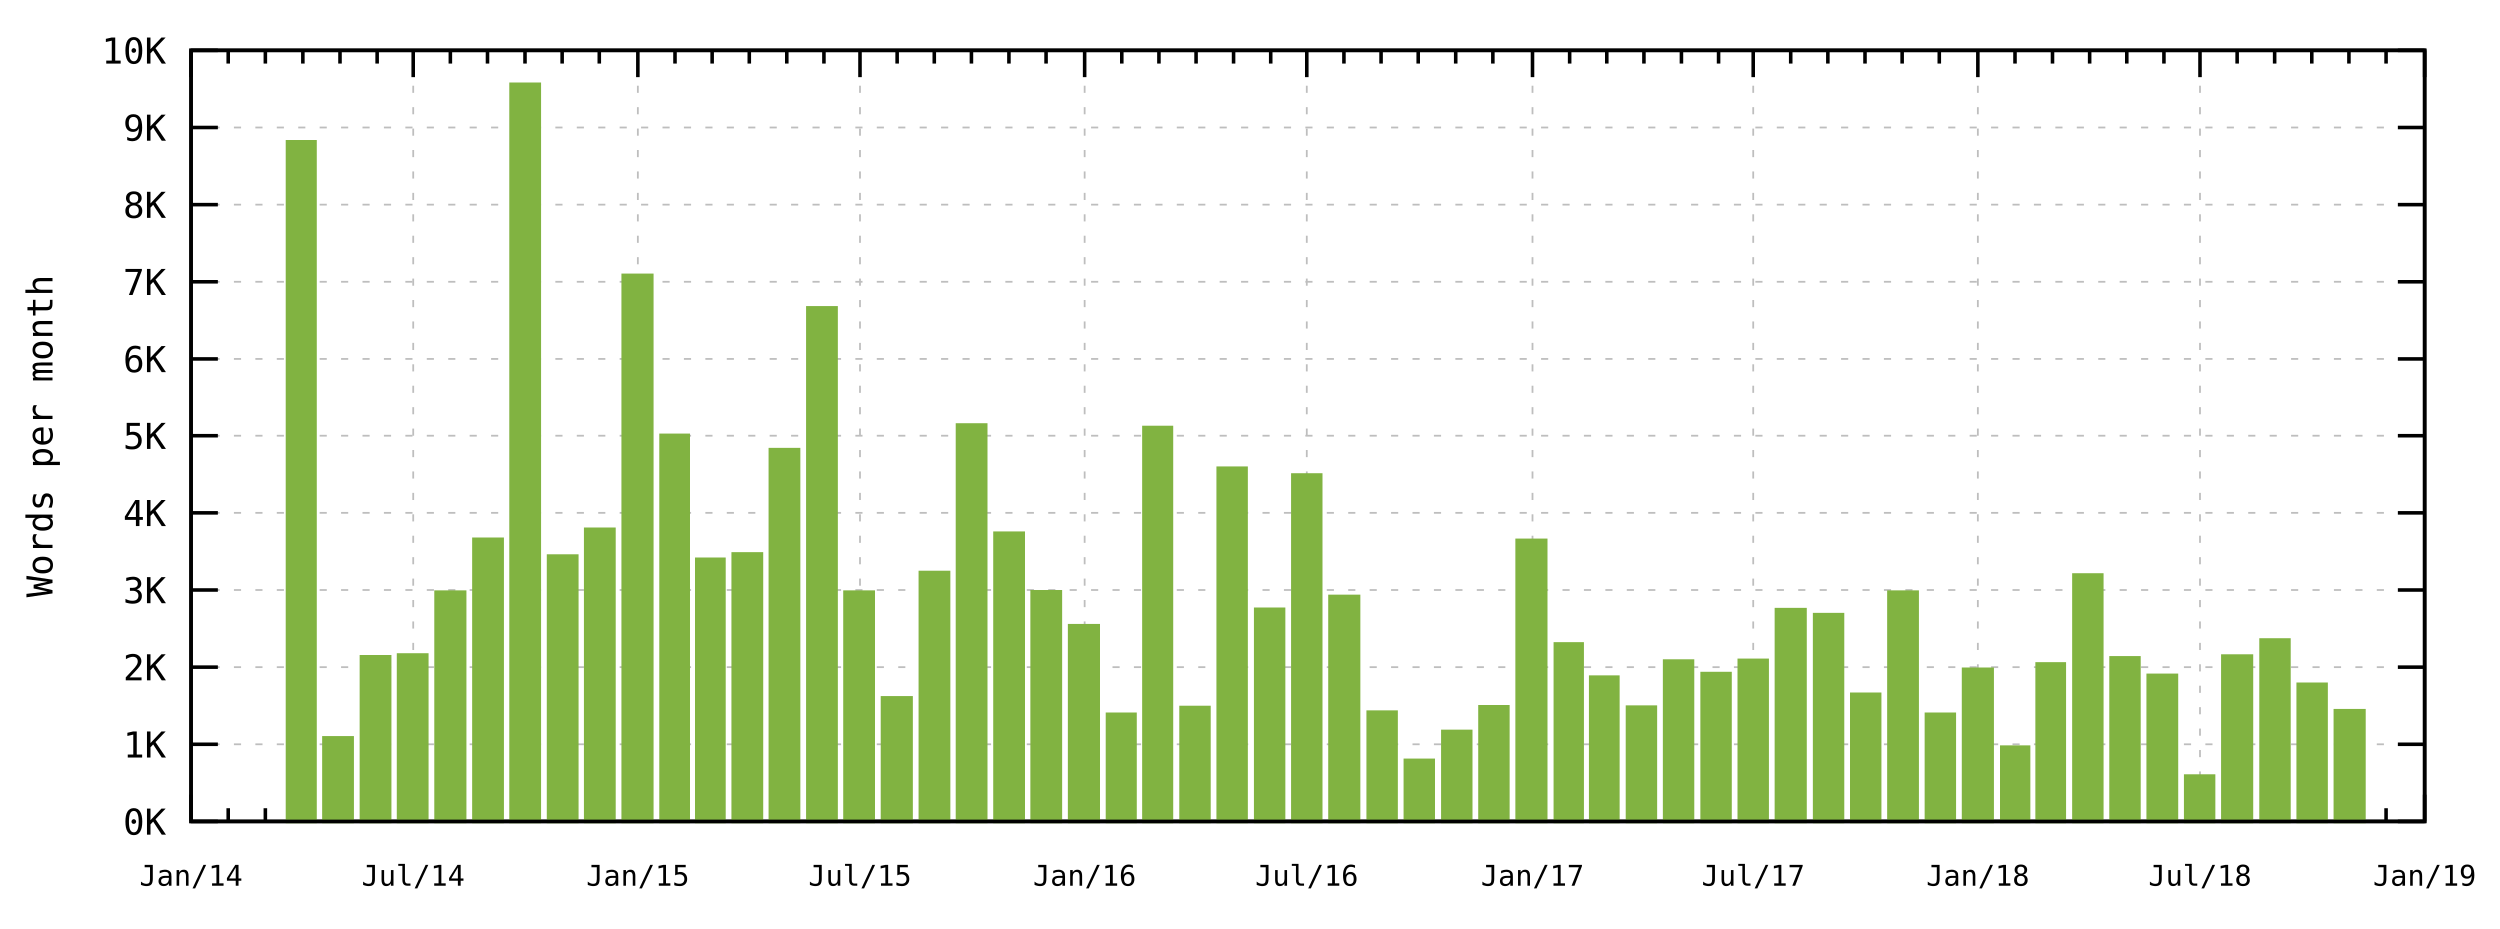
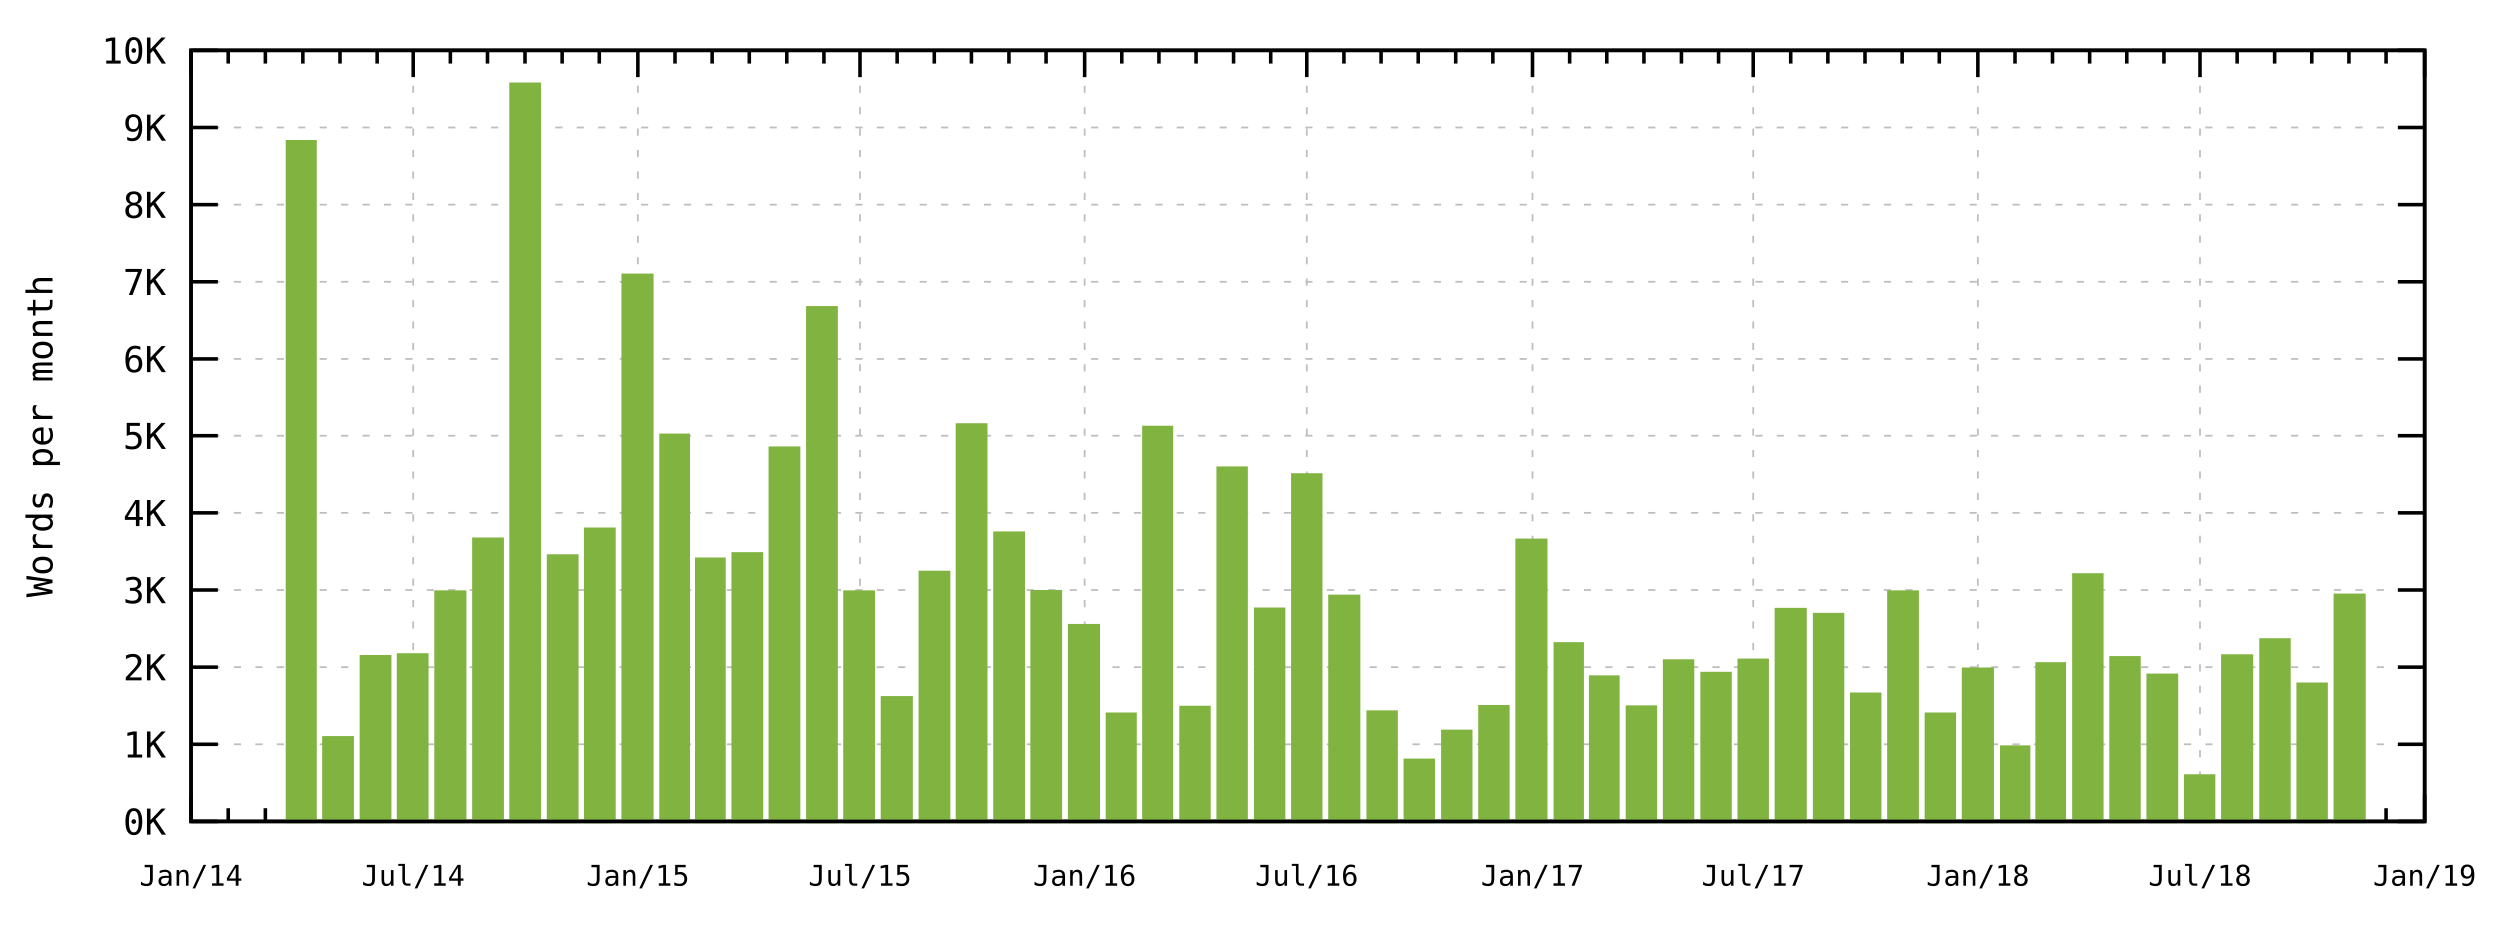
<svg xmlns="http://www.w3.org/2000/svg" xmlns:xlink="http://www.w3.org/1999/xlink" width="700" height="260" viewBox="0 0 700 260">
  <g id="gnuplot_canvas">
    <rect x="0" y="0" width="700" height="260" fill="none" />
    <defs>
      <circle id="gpDot" r="0.5" stroke-width="0.5" />
      <path id="gpPt0" stroke-width="0.267" stroke="currentColor" d="M-1,0 h2 M0,-1 v2" />
      <path id="gpPt1" stroke-width="0.267" stroke="currentColor" d="M-1,-1 L1,1 M1,-1 L-1,1" />
      <path id="gpPt2" stroke-width="0.267" stroke="currentColor" d="M-1,0 L1,0 M0,-1 L0,1 M-1,-1 L1,1 M-1,1 L1,-1" />
      <rect id="gpPt3" stroke-width="0.267" stroke="currentColor" x="-1" y="-1" width="2" height="2" />
      <rect id="gpPt4" stroke-width="0.267" stroke="currentColor" fill="currentColor" x="-1" y="-1" width="2" height="2" />
      <circle id="gpPt5" stroke-width="0.267" stroke="currentColor" cx="0" cy="0" r="1" />
      <use xlink:href="#gpPt5" id="gpPt6" fill="currentColor" stroke="none" />
      <path id="gpPt7" stroke-width="0.267" stroke="currentColor" d="M0,-1.33 L-1.33,0.67 L1.33,0.67 z" />
      <use xlink:href="#gpPt7" id="gpPt8" fill="currentColor" stroke="none" />
      <use xlink:href="#gpPt7" id="gpPt9" stroke="currentColor" transform="rotate(180)" />
      <use xlink:href="#gpPt9" id="gpPt10" fill="currentColor" stroke="none" />
      <use xlink:href="#gpPt3" id="gpPt11" stroke="currentColor" transform="rotate(45)" />
      <use xlink:href="#gpPt11" id="gpPt12" fill="currentColor" stroke="none" />
      <path id="gpPt13" stroke-width="0.267" stroke="currentColor" d="M0,1.330 L1.265,0.411 L0.782,-1.067 L-0.782,-1.076 L-1.265,0.411 z" />
      <use xlink:href="#gpPt13" id="gpPt14" fill="currentColor" stroke="none" />
      <filter id="textbox" filterUnits="objectBoundingBox" x="0" y="0" height="1" width="1">
        <feFlood flood-color="white" flood-opacity="1" result="bgnd" />
        <feComposite in="SourceGraphic" in2="bgnd" operator="atop" />
      </filter>
      <filter id="greybox" filterUnits="objectBoundingBox" x="0" y="0" height="1" width="1">
        <feFlood flood-color="lightgrey" flood-opacity="1" result="grey" />
        <feComposite in="SourceGraphic" in2="grey" operator="atop" />
      </filter>
    </defs>
    <g fill="none" color="white" stroke="currentColor" stroke-width="1.00" stroke-linecap="butt" stroke-linejoin="miter">
</g>
    <g fill="none" color="black" stroke="currentColor" stroke-width="1.00" stroke-linecap="butt" stroke-linejoin="miter">
</g>
    <g fill="none" color="black" stroke="black" stroke-width="0.50" stroke-linecap="butt" stroke-linejoin="miter">
</g>
    <g fill="none" color="gray" stroke="currentColor" stroke-width="0.50" stroke-linecap="butt" stroke-linejoin="miter">
      <path stroke="rgb(190, 190, 190)" stroke-dasharray="2,4" class="gridline" d="M53.5,230.0 L678.9,230.0  " />
    </g>
    <g fill="none" color="gray" stroke="rgb(190, 190, 190)" stroke-width="1.00" stroke-linecap="butt" stroke-linejoin="miter">
</g>
    <g fill="none" color="black" stroke="currentColor" stroke-width="1.00" stroke-linecap="butt" stroke-linejoin="miter">
      <path stroke="black" d="M53.5,230.0 L61.0,230.0 M678.9,230.0 L671.4,230.0  " />
      <g transform="translate(46.5,233.7)" stroke="none" fill="rgb(0,0,0)" font-family="monospace" font-size="10.00" text-anchor="end">
        <text>
          <tspan font-family="monospace">0K</tspan>
        </text>
      </g>
    </g>
    <g fill="none" color="black" stroke="currentColor" stroke-width="1.00" stroke-linecap="butt" stroke-linejoin="miter">
</g>
    <g fill="none" color="black" stroke="black" stroke-width="0.50" stroke-linecap="butt" stroke-linejoin="miter">
</g>
    <g fill="none" color="gray" stroke="currentColor" stroke-width="0.50" stroke-linecap="butt" stroke-linejoin="miter">
      <path stroke="rgb(190, 190, 190)" stroke-dasharray="2,4" class="gridline" d="M53.5,208.4 L678.9,208.4  " />
    </g>
    <g fill="none" color="gray" stroke="rgb(190, 190, 190)" stroke-width="1.00" stroke-linecap="butt" stroke-linejoin="miter">
</g>
    <g fill="none" color="black" stroke="currentColor" stroke-width="1.00" stroke-linecap="butt" stroke-linejoin="miter">
      <path stroke="black" d="M53.5,208.4 L61.0,208.4 M678.9,208.4 L671.4,208.4  " />
      <g transform="translate(46.5,212.1)" stroke="none" fill="rgb(0,0,0)" font-family="monospace" font-size="10.00" text-anchor="end">
        <text>
          <tspan font-family="monospace">1K</tspan>
        </text>
      </g>
    </g>
    <g fill="none" color="black" stroke="currentColor" stroke-width="1.00" stroke-linecap="butt" stroke-linejoin="miter">
</g>
    <g fill="none" color="black" stroke="black" stroke-width="0.50" stroke-linecap="butt" stroke-linejoin="miter">
</g>
    <g fill="none" color="gray" stroke="currentColor" stroke-width="0.50" stroke-linecap="butt" stroke-linejoin="miter">
      <path stroke="rgb(190, 190, 190)" stroke-dasharray="2,4" class="gridline" d="M53.5,186.8 L678.9,186.8  " />
    </g>
    <g fill="none" color="gray" stroke="rgb(190, 190, 190)" stroke-width="1.00" stroke-linecap="butt" stroke-linejoin="miter">
</g>
    <g fill="none" color="black" stroke="currentColor" stroke-width="1.00" stroke-linecap="butt" stroke-linejoin="miter">
      <path stroke="black" d="M53.5,186.8 L61.0,186.8 M678.9,186.8 L671.4,186.8  " />
      <g transform="translate(46.5,190.5)" stroke="none" fill="rgb(0,0,0)" font-family="monospace" font-size="10.00" text-anchor="end">
        <text>
          <tspan font-family="monospace">2K</tspan>
        </text>
      </g>
    </g>
    <g fill="none" color="black" stroke="currentColor" stroke-width="1.00" stroke-linecap="butt" stroke-linejoin="miter">
</g>
    <g fill="none" color="black" stroke="black" stroke-width="0.50" stroke-linecap="butt" stroke-linejoin="miter">
</g>
    <g fill="none" color="gray" stroke="currentColor" stroke-width="0.50" stroke-linecap="butt" stroke-linejoin="miter">
      <path stroke="rgb(190, 190, 190)" stroke-dasharray="2,4" class="gridline" d="M53.5,165.2 L678.9,165.2  " />
    </g>
    <g fill="none" color="gray" stroke="rgb(190, 190, 190)" stroke-width="1.00" stroke-linecap="butt" stroke-linejoin="miter">
</g>
    <g fill="none" color="black" stroke="currentColor" stroke-width="1.00" stroke-linecap="butt" stroke-linejoin="miter">
      <path stroke="black" d="M53.5,165.2 L61.0,165.2 M678.9,165.2 L671.4,165.2  " />
      <g transform="translate(46.5,168.9)" stroke="none" fill="rgb(0,0,0)" font-family="monospace" font-size="10.00" text-anchor="end">
        <text>
          <tspan font-family="monospace">3K</tspan>
        </text>
      </g>
    </g>
    <g fill="none" color="black" stroke="currentColor" stroke-width="1.00" stroke-linecap="butt" stroke-linejoin="miter">
</g>
    <g fill="none" color="black" stroke="black" stroke-width="0.50" stroke-linecap="butt" stroke-linejoin="miter">
</g>
    <g fill="none" color="gray" stroke="currentColor" stroke-width="0.50" stroke-linecap="butt" stroke-linejoin="miter">
      <path stroke="rgb(190, 190, 190)" stroke-dasharray="2,4" class="gridline" d="M53.5,143.6 L678.9,143.6  " />
    </g>
    <g fill="none" color="gray" stroke="rgb(190, 190, 190)" stroke-width="1.00" stroke-linecap="butt" stroke-linejoin="miter">
</g>
    <g fill="none" color="black" stroke="currentColor" stroke-width="1.00" stroke-linecap="butt" stroke-linejoin="miter">
      <path stroke="black" d="M53.5,143.6 L61.0,143.6 M678.9,143.6 L671.4,143.6  " />
      <g transform="translate(46.5,147.3)" stroke="none" fill="rgb(0,0,0)" font-family="monospace" font-size="10.00" text-anchor="end">
        <text>
          <tspan font-family="monospace">4K</tspan>
        </text>
      </g>
    </g>
    <g fill="none" color="black" stroke="currentColor" stroke-width="1.00" stroke-linecap="butt" stroke-linejoin="miter">
</g>
    <g fill="none" color="black" stroke="black" stroke-width="0.50" stroke-linecap="butt" stroke-linejoin="miter">
</g>
    <g fill="none" color="gray" stroke="currentColor" stroke-width="0.50" stroke-linecap="butt" stroke-linejoin="miter">
      <path stroke="rgb(190, 190, 190)" stroke-dasharray="2,4" class="gridline" d="M53.5,122.0 L678.9,122.0  " />
    </g>
    <g fill="none" color="gray" stroke="rgb(190, 190, 190)" stroke-width="1.00" stroke-linecap="butt" stroke-linejoin="miter">
</g>
    <g fill="none" color="black" stroke="currentColor" stroke-width="1.00" stroke-linecap="butt" stroke-linejoin="miter">
      <path stroke="black" d="M53.5,122.0 L61.0,122.0 M678.9,122.0 L671.4,122.0  " />
      <g transform="translate(46.5,125.7)" stroke="none" fill="rgb(0,0,0)" font-family="monospace" font-size="10.00" text-anchor="end">
        <text>
          <tspan font-family="monospace">5K</tspan>
        </text>
      </g>
    </g>
    <g fill="none" color="black" stroke="currentColor" stroke-width="1.00" stroke-linecap="butt" stroke-linejoin="miter">
</g>
    <g fill="none" color="black" stroke="black" stroke-width="0.50" stroke-linecap="butt" stroke-linejoin="miter">
</g>
    <g fill="none" color="gray" stroke="currentColor" stroke-width="0.50" stroke-linecap="butt" stroke-linejoin="miter">
      <path stroke="rgb(190, 190, 190)" stroke-dasharray="2,4" class="gridline" d="M53.5,100.5 L678.9,100.5  " />
    </g>
    <g fill="none" color="gray" stroke="rgb(190, 190, 190)" stroke-width="1.00" stroke-linecap="butt" stroke-linejoin="miter">
</g>
    <g fill="none" color="black" stroke="currentColor" stroke-width="1.00" stroke-linecap="butt" stroke-linejoin="miter">
      <path stroke="black" d="M53.5,100.5 L61.0,100.5 M678.9,100.5 L671.4,100.5  " />
      <g transform="translate(46.5,104.2)" stroke="none" fill="rgb(0,0,0)" font-family="monospace" font-size="10.00" text-anchor="end">
        <text>
          <tspan font-family="monospace">6K</tspan>
        </text>
      </g>
    </g>
    <g fill="none" color="black" stroke="currentColor" stroke-width="1.00" stroke-linecap="butt" stroke-linejoin="miter">
</g>
    <g fill="none" color="black" stroke="black" stroke-width="0.50" stroke-linecap="butt" stroke-linejoin="miter">
</g>
    <g fill="none" color="gray" stroke="currentColor" stroke-width="0.50" stroke-linecap="butt" stroke-linejoin="miter">
      <path stroke="rgb(190, 190, 190)" stroke-dasharray="2,4" class="gridline" d="M53.5,78.9 L678.9,78.9  " />
    </g>
    <g fill="none" color="gray" stroke="rgb(190, 190, 190)" stroke-width="1.00" stroke-linecap="butt" stroke-linejoin="miter">
</g>
    <g fill="none" color="black" stroke="currentColor" stroke-width="1.00" stroke-linecap="butt" stroke-linejoin="miter">
      <path stroke="black" d="M53.5,78.9 L61.0,78.9 M678.9,78.9 L671.4,78.9  " />
      <g transform="translate(46.5,82.6)" stroke="none" fill="rgb(0,0,0)" font-family="monospace" font-size="10.00" text-anchor="end">
        <text>
          <tspan font-family="monospace">7K</tspan>
        </text>
      </g>
    </g>
    <g fill="none" color="black" stroke="currentColor" stroke-width="1.00" stroke-linecap="butt" stroke-linejoin="miter">
</g>
    <g fill="none" color="black" stroke="black" stroke-width="0.50" stroke-linecap="butt" stroke-linejoin="miter">
</g>
    <g fill="none" color="gray" stroke="currentColor" stroke-width="0.50" stroke-linecap="butt" stroke-linejoin="miter">
      <path stroke="rgb(190, 190, 190)" stroke-dasharray="2,4" class="gridline" d="M53.5,57.3 L678.9,57.3  " />
    </g>
    <g fill="none" color="gray" stroke="rgb(190, 190, 190)" stroke-width="1.00" stroke-linecap="butt" stroke-linejoin="miter">
</g>
    <g fill="none" color="black" stroke="currentColor" stroke-width="1.00" stroke-linecap="butt" stroke-linejoin="miter">
      <path stroke="black" d="M53.5,57.3 L61.0,57.3 M678.9,57.3 L671.4,57.3  " />
      <g transform="translate(46.5,61.0)" stroke="none" fill="rgb(0,0,0)" font-family="monospace" font-size="10.00" text-anchor="end">
        <text>
          <tspan font-family="monospace">8K</tspan>
        </text>
      </g>
    </g>
    <g fill="none" color="black" stroke="currentColor" stroke-width="1.00" stroke-linecap="butt" stroke-linejoin="miter">
</g>
    <g fill="none" color="black" stroke="black" stroke-width="0.50" stroke-linecap="butt" stroke-linejoin="miter">
</g>
    <g fill="none" color="gray" stroke="currentColor" stroke-width="0.50" stroke-linecap="butt" stroke-linejoin="miter">
      <path stroke="rgb(190, 190, 190)" stroke-dasharray="2,4" class="gridline" d="M53.5,35.7 L678.9,35.7  " />
    </g>
    <g fill="none" color="gray" stroke="rgb(190, 190, 190)" stroke-width="1.00" stroke-linecap="butt" stroke-linejoin="miter">
</g>
    <g fill="none" color="black" stroke="currentColor" stroke-width="1.00" stroke-linecap="butt" stroke-linejoin="miter">
      <path stroke="black" d="M53.5,35.7 L61.0,35.7 M678.9,35.7 L671.4,35.7  " />
      <g transform="translate(46.5,39.4)" stroke="none" fill="rgb(0,0,0)" font-family="monospace" font-size="10.00" text-anchor="end">
        <text>
          <tspan font-family="monospace">9K</tspan>
        </text>
      </g>
    </g>
    <g fill="none" color="black" stroke="currentColor" stroke-width="1.00" stroke-linecap="butt" stroke-linejoin="miter">
</g>
    <g fill="none" color="black" stroke="black" stroke-width="0.50" stroke-linecap="butt" stroke-linejoin="miter">
</g>
    <g fill="none" color="gray" stroke="currentColor" stroke-width="0.50" stroke-linecap="butt" stroke-linejoin="miter">
      <path stroke="rgb(190, 190, 190)" stroke-dasharray="2,4" class="gridline" d="M53.5,14.1 L678.9,14.1  " />
    </g>
    <g fill="none" color="gray" stroke="rgb(190, 190, 190)" stroke-width="1.00" stroke-linecap="butt" stroke-linejoin="miter">
</g>
    <g fill="none" color="black" stroke="currentColor" stroke-width="1.00" stroke-linecap="butt" stroke-linejoin="miter">
      <path stroke="black" d="M53.5,14.1 L61.0,14.1 M678.9,14.1 L671.4,14.1  " />
      <g transform="translate(46.5,17.8)" stroke="none" fill="rgb(0,0,0)" font-family="monospace" font-size="10.00" text-anchor="end">
        <text>
          <tspan font-family="monospace">10K</tspan>
        </text>
      </g>
    </g>
    <g fill="none" color="black" stroke="currentColor" stroke-width="1.00" stroke-linecap="butt" stroke-linejoin="miter">
</g>
    <g fill="none" color="black" stroke="black" stroke-width="0.50" stroke-linecap="butt" stroke-linejoin="miter">
</g>
    <g fill="none" color="gray" stroke="currentColor" stroke-width="0.50" stroke-linecap="butt" stroke-linejoin="miter">
      <path stroke="rgb(190, 190, 190)" stroke-dasharray="2,4" class="gridline" d="M53.5,230.0 L53.5,14.1  " />
    </g>
    <g fill="none" color="gray" stroke="rgb(190, 190, 190)" stroke-width="1.00" stroke-linecap="butt" stroke-linejoin="miter">
</g>
    <g fill="none" color="black" stroke="currentColor" stroke-width="1.00" stroke-linecap="butt" stroke-linejoin="miter">
      <path stroke="black" d="M53.5,230.0 L53.5,222.5 M53.5,14.1 L53.5,21.6  " />
      <g transform="translate(53.5,248.0)" stroke="none" fill="rgb(0,0,0)" font-family="monospace" font-size="8.00" text-anchor="middle">
        <text>
          <tspan font-family="monospace">Jan/14</tspan>
        </text>
      </g>
    </g>
    <g fill="none" color="black" stroke="currentColor" stroke-width="1.00" stroke-linecap="butt" stroke-linejoin="miter">
      <path stroke="black" d="M63.9,230.0 L63.9,226.3 M63.9,14.1 L63.9,17.8 M74.3,230.0 L74.3,226.3 M74.3,14.1 L74.3,17.8   M84.8,230.0 L84.8,226.3 M84.8,14.1 L84.8,17.8 M95.2,230.0 L95.2,226.3 M95.2,14.1 L95.2,17.8   M105.6,230.0 L105.6,226.3 M105.6,14.1 L105.6,17.8  " />
    </g>
    <g fill="none" color="black" stroke="black" stroke-width="0.50" stroke-linecap="butt" stroke-linejoin="miter">
</g>
    <g fill="none" color="gray" stroke="currentColor" stroke-width="0.50" stroke-linecap="butt" stroke-linejoin="miter">
      <path stroke="rgb(190, 190, 190)" stroke-dasharray="2,4" class="gridline" d="M115.7,230.0 L115.7,14.1  " />
    </g>
    <g fill="none" color="gray" stroke="rgb(190, 190, 190)" stroke-width="1.00" stroke-linecap="butt" stroke-linejoin="miter">
</g>
    <g fill="none" color="black" stroke="currentColor" stroke-width="1.00" stroke-linecap="butt" stroke-linejoin="miter">
      <path stroke="black" d="M115.7,230.0 L115.7,222.5 M115.7,14.1 L115.7,21.6  " />
      <g transform="translate(115.7,248.0)" stroke="none" fill="rgb(0,0,0)" font-family="monospace" font-size="8.00" text-anchor="middle">
        <text>
          <tspan font-family="monospace">Jul/14</tspan>
        </text>
      </g>
    </g>
    <g fill="none" color="black" stroke="currentColor" stroke-width="1.00" stroke-linecap="butt" stroke-linejoin="miter">
      <path stroke="black" d="M126.1,230.0 L126.1,226.3 M126.1,14.1 L126.1,17.8 M136.5,230.0 L136.5,226.3 M136.5,14.1 L136.5,17.8   M147.0,230.0 L147.0,226.3 M147.0,14.1 L147.0,17.8 M157.4,230.0 L157.4,226.3 M157.4,14.1 L157.4,17.8   M167.8,230.0 L167.8,226.3 M167.8,14.1 L167.8,17.8  " />
    </g>
    <g fill="none" color="black" stroke="black" stroke-width="0.50" stroke-linecap="butt" stroke-linejoin="miter">
</g>
    <g fill="none" color="gray" stroke="currentColor" stroke-width="0.50" stroke-linecap="butt" stroke-linejoin="miter">
      <path stroke="rgb(190, 190, 190)" stroke-dasharray="2,4" class="gridline" d="M178.6,230.0 L178.6,14.1  " />
    </g>
    <g fill="none" color="gray" stroke="rgb(190, 190, 190)" stroke-width="1.00" stroke-linecap="butt" stroke-linejoin="miter">
</g>
    <g fill="none" color="black" stroke="currentColor" stroke-width="1.00" stroke-linecap="butt" stroke-linejoin="miter">
      <path stroke="black" d="M178.6,230.0 L178.6,222.5 M178.6,14.1 L178.6,21.6  " />
      <g transform="translate(178.6,248.0)" stroke="none" fill="rgb(0,0,0)" font-family="monospace" font-size="8.00" text-anchor="middle">
        <text>
          <tspan font-family="monospace">Jan/15</tspan>
        </text>
      </g>
    </g>
    <g fill="none" color="black" stroke="currentColor" stroke-width="1.00" stroke-linecap="butt" stroke-linejoin="miter">
      <path stroke="black" d="M189.0,230.0 L189.0,226.3 M189.0,14.1 L189.0,17.8 M199.4,230.0 L199.4,226.3 M199.4,14.1 L199.4,17.8   M209.8,230.0 L209.8,226.3 M209.8,14.1 L209.8,17.8 M220.3,230.0 L220.3,226.3 M220.3,14.1 L220.3,17.8   M230.7,230.0 L230.7,226.3 M230.7,14.1 L230.7,17.8  " />
    </g>
    <g fill="none" color="black" stroke="black" stroke-width="0.50" stroke-linecap="butt" stroke-linejoin="miter">
</g>
    <g fill="none" color="gray" stroke="currentColor" stroke-width="0.50" stroke-linecap="butt" stroke-linejoin="miter">
      <path stroke="rgb(190, 190, 190)" stroke-dasharray="2,4" class="gridline" d="M240.8,230.0 L240.8,14.1  " />
    </g>
    <g fill="none" color="gray" stroke="rgb(190, 190, 190)" stroke-width="1.00" stroke-linecap="butt" stroke-linejoin="miter">
</g>
    <g fill="none" color="black" stroke="currentColor" stroke-width="1.00" stroke-linecap="butt" stroke-linejoin="miter">
      <path stroke="black" d="M240.8,230.0 L240.8,222.5 M240.8,14.1 L240.8,21.6  " />
      <g transform="translate(240.8,248.0)" stroke="none" fill="rgb(0,0,0)" font-family="monospace" font-size="8.00" text-anchor="middle">
        <text>
          <tspan font-family="monospace">Jul/15</tspan>
        </text>
      </g>
    </g>
    <g fill="none" color="black" stroke="currentColor" stroke-width="1.00" stroke-linecap="butt" stroke-linejoin="miter">
      <path stroke="black" d="M251.2,230.0 L251.2,226.3 M251.2,14.1 L251.2,17.8 M261.6,230.0 L261.6,226.3 M261.6,14.1 L261.6,17.8   M272.0,230.0 L272.0,226.3 M272.0,14.1 L272.0,17.8 M282.5,230.0 L282.5,226.3 M282.5,14.1 L282.5,17.8   M292.9,230.0 L292.9,226.3 M292.9,14.1 L292.9,17.8  " />
    </g>
    <g fill="none" color="black" stroke="black" stroke-width="0.50" stroke-linecap="butt" stroke-linejoin="miter">
</g>
    <g fill="none" color="gray" stroke="currentColor" stroke-width="0.50" stroke-linecap="butt" stroke-linejoin="miter">
      <path stroke="rgb(190, 190, 190)" stroke-dasharray="2,4" class="gridline" d="M303.7,230.0 L303.7,14.1  " />
    </g>
    <g fill="none" color="gray" stroke="rgb(190, 190, 190)" stroke-width="1.00" stroke-linecap="butt" stroke-linejoin="miter">
</g>
    <g fill="none" color="black" stroke="currentColor" stroke-width="1.00" stroke-linecap="butt" stroke-linejoin="miter">
      <path stroke="black" d="M303.7,230.0 L303.7,222.5 M303.7,14.1 L303.7,21.6  " />
      <g transform="translate(303.7,248.0)" stroke="none" fill="rgb(0,0,0)" font-family="monospace" font-size="8.00" text-anchor="middle">
        <text>
          <tspan font-family="monospace">Jan/16</tspan>
        </text>
      </g>
    </g>
    <g fill="none" color="black" stroke="currentColor" stroke-width="1.00" stroke-linecap="butt" stroke-linejoin="miter">
      <path stroke="black" d="M314.1,230.0 L314.1,226.3 M314.1,14.1 L314.1,17.8 M324.5,230.0 L324.5,226.3 M324.5,14.1 L324.5,17.8   M334.9,230.0 L334.9,226.3 M334.9,14.1 L334.9,17.8 M345.4,230.0 L345.4,226.3 M345.4,14.1 L345.4,17.8   M355.8,230.0 L355.8,226.3 M355.8,14.1 L355.8,17.8  " />
    </g>
    <g fill="none" color="black" stroke="black" stroke-width="0.50" stroke-linecap="butt" stroke-linejoin="miter">
</g>
    <g fill="none" color="gray" stroke="currentColor" stroke-width="0.50" stroke-linecap="butt" stroke-linejoin="miter">
      <path stroke="rgb(190, 190, 190)" stroke-dasharray="2,4" class="gridline" d="M365.9,230.0 L365.9,14.1  " />
    </g>
    <g fill="none" color="gray" stroke="rgb(190, 190, 190)" stroke-width="1.00" stroke-linecap="butt" stroke-linejoin="miter">
</g>
    <g fill="none" color="black" stroke="currentColor" stroke-width="1.00" stroke-linecap="butt" stroke-linejoin="miter">
      <path stroke="black" d="M365.9,230.0 L365.9,222.5 M365.9,14.1 L365.9,21.6  " />
      <g transform="translate(365.9,248.0)" stroke="none" fill="rgb(0,0,0)" font-family="monospace" font-size="8.00" text-anchor="middle">
        <text>
          <tspan font-family="monospace">Jul/16</tspan>
        </text>
      </g>
    </g>
    <g fill="none" color="black" stroke="currentColor" stroke-width="1.00" stroke-linecap="butt" stroke-linejoin="miter">
      <path stroke="black" d="M376.3,230.0 L376.3,226.3 M376.3,14.1 L376.3,17.8 M386.7,230.0 L386.7,226.3 M386.7,14.1 L386.7,17.8   M397.1,230.0 L397.1,226.3 M397.1,14.1 L397.1,17.8 M407.6,230.0 L407.6,226.3 M407.6,14.1 L407.6,17.8   M418.0,230.0 L418.0,226.3 M418.0,14.1 L418.0,17.8  " />
    </g>
    <g fill="none" color="black" stroke="black" stroke-width="0.50" stroke-linecap="butt" stroke-linejoin="miter">
</g>
    <g fill="none" color="gray" stroke="currentColor" stroke-width="0.50" stroke-linecap="butt" stroke-linejoin="miter">
      <path stroke="rgb(190, 190, 190)" stroke-dasharray="2,4" class="gridline" d="M429.1,230.0 L429.1,14.1  " />
    </g>
    <g fill="none" color="gray" stroke="rgb(190, 190, 190)" stroke-width="1.00" stroke-linecap="butt" stroke-linejoin="miter">
</g>
    <g fill="none" color="black" stroke="currentColor" stroke-width="1.00" stroke-linecap="butt" stroke-linejoin="miter">
      <path stroke="black" d="M429.1,230.0 L429.1,222.5 M429.1,14.1 L429.1,21.6  " />
      <g transform="translate(429.1,248.0)" stroke="none" fill="rgb(0,0,0)" font-family="monospace" font-size="8.00" text-anchor="middle">
        <text>
          <tspan font-family="monospace">Jan/17</tspan>
        </text>
      </g>
    </g>
    <g fill="none" color="black" stroke="currentColor" stroke-width="1.00" stroke-linecap="butt" stroke-linejoin="miter">
      <path stroke="black" d="M439.5,230.0 L439.5,226.3 M439.5,14.1 L439.5,17.8 M449.9,230.0 L449.9,226.3 M449.9,14.1 L449.9,17.8   M460.3,230.0 L460.3,226.3 M460.3,14.1 L460.3,17.8 M470.8,230.0 L470.8,226.3 M470.8,14.1 L470.8,17.8   M481.2,230.0 L481.2,226.3 M481.2,14.1 L481.2,17.8  " />
    </g>
    <g fill="none" color="black" stroke="black" stroke-width="0.50" stroke-linecap="butt" stroke-linejoin="miter">
</g>
    <g fill="none" color="gray" stroke="currentColor" stroke-width="0.50" stroke-linecap="butt" stroke-linejoin="miter">
      <path stroke="rgb(190, 190, 190)" stroke-dasharray="2,4" class="gridline" d="M490.9,230.0 L490.9,14.1  " />
    </g>
    <g fill="none" color="gray" stroke="rgb(190, 190, 190)" stroke-width="1.00" stroke-linecap="butt" stroke-linejoin="miter">
</g>
    <g fill="none" color="black" stroke="currentColor" stroke-width="1.00" stroke-linecap="butt" stroke-linejoin="miter">
      <path stroke="black" d="M490.9,230.0 L490.9,222.5 M490.9,14.1 L490.9,21.6  " />
      <g transform="translate(490.9,248.0)" stroke="none" fill="rgb(0,0,0)" font-family="monospace" font-size="8.00" text-anchor="middle">
        <text>
          <tspan font-family="monospace">Jul/17</tspan>
        </text>
      </g>
    </g>
    <g fill="none" color="black" stroke="currentColor" stroke-width="1.00" stroke-linecap="butt" stroke-linejoin="miter">
      <path stroke="black" d="M501.4,230.0 L501.4,226.3 M501.4,14.1 L501.4,17.8 M511.8,230.0 L511.8,226.3 M511.8,14.1 L511.8,17.8   M522.2,230.0 L522.2,226.3 M522.2,14.1 L522.2,17.8 M532.6,230.0 L532.6,226.3 M532.6,14.1 L532.6,17.8   M543.0,230.0 L543.0,226.3 M543.0,14.1 L543.0,17.8  " />
    </g>
    <g fill="none" color="black" stroke="black" stroke-width="0.50" stroke-linecap="butt" stroke-linejoin="miter">
</g>
    <g fill="none" color="gray" stroke="currentColor" stroke-width="0.50" stroke-linecap="butt" stroke-linejoin="miter">
      <path stroke="rgb(190, 190, 190)" stroke-dasharray="2,4" class="gridline" d="M553.8,230.0 L553.8,14.1  " />
    </g>
    <g fill="none" color="gray" stroke="rgb(190, 190, 190)" stroke-width="1.00" stroke-linecap="butt" stroke-linejoin="miter">
</g>
    <g fill="none" color="black" stroke="currentColor" stroke-width="1.00" stroke-linecap="butt" stroke-linejoin="miter">
      <path stroke="black" d="M553.8,230.0 L553.8,222.5 M553.8,14.1 L553.8,21.6  " />
      <g transform="translate(553.8,248.0)" stroke="none" fill="rgb(0,0,0)" font-family="monospace" font-size="8.00" text-anchor="middle">
        <text>
          <tspan font-family="monospace">Jan/18</tspan>
        </text>
      </g>
    </g>
    <g fill="none" color="black" stroke="currentColor" stroke-width="1.00" stroke-linecap="butt" stroke-linejoin="miter">
      <path stroke="black" d="M564.2,230.0 L564.2,226.3 M564.2,14.1 L564.2,17.8 M574.7,230.0 L574.7,226.3 M574.7,14.1 L574.7,17.8   M585.1,230.0 L585.1,226.3 M585.1,14.1 L585.1,17.8 M595.5,230.0 L595.5,226.3 M595.5,14.1 L595.5,17.8   M605.9,230.0 L605.9,226.3 M605.9,14.1 L605.9,17.8  " />
    </g>
    <g fill="none" color="black" stroke="black" stroke-width="0.50" stroke-linecap="butt" stroke-linejoin="miter">
</g>
    <g fill="none" color="gray" stroke="currentColor" stroke-width="0.50" stroke-linecap="butt" stroke-linejoin="miter">
      <path stroke="rgb(190, 190, 190)" stroke-dasharray="2,4" class="gridline" d="M616.0,230.0 L616.0,14.1  " />
    </g>
    <g fill="none" color="gray" stroke="rgb(190, 190, 190)" stroke-width="1.00" stroke-linecap="butt" stroke-linejoin="miter">
</g>
    <g fill="none" color="black" stroke="currentColor" stroke-width="1.00" stroke-linecap="butt" stroke-linejoin="miter">
      <path stroke="black" d="M616.0,230.0 L616.0,222.5 M616.0,14.1 L616.0,21.6  " />
      <g transform="translate(616.0,248.0)" stroke="none" fill="rgb(0,0,0)" font-family="monospace" font-size="8.00" text-anchor="middle">
        <text>
          <tspan font-family="monospace">Jul/18</tspan>
        </text>
      </g>
    </g>
    <g fill="none" color="black" stroke="currentColor" stroke-width="1.00" stroke-linecap="butt" stroke-linejoin="miter">
      <path stroke="black" d="M626.4,230.0 L626.4,226.3 M626.4,14.1 L626.4,17.8 M636.9,230.0 L636.9,226.3 M636.9,14.1 L636.9,17.8   M647.3,230.0 L647.3,226.3 M647.3,14.1 L647.3,17.8 M657.7,230.0 L657.7,226.3 M657.7,14.1 L657.7,17.8   M668.1,230.0 L668.1,226.3 M668.1,14.1 L668.1,17.8  " />
    </g>
    <g fill="none" color="black" stroke="black" stroke-width="0.50" stroke-linecap="butt" stroke-linejoin="miter">
</g>
    <g fill="none" color="gray" stroke="currentColor" stroke-width="0.50" stroke-linecap="butt" stroke-linejoin="miter">
      <path stroke="rgb(190, 190, 190)" stroke-dasharray="2,4" class="gridline" d="M678.9,230.0 L678.9,14.1  " />
    </g>
    <g fill="none" color="gray" stroke="rgb(190, 190, 190)" stroke-width="1.00" stroke-linecap="butt" stroke-linejoin="miter">
</g>
    <g fill="none" color="black" stroke="currentColor" stroke-width="1.00" stroke-linecap="butt" stroke-linejoin="miter">
      <path stroke="black" d="M678.9,230.0 L678.9,222.5 M678.9,14.1 L678.9,21.6  " />
      <g transform="translate(678.9,248.0)" stroke="none" fill="rgb(0,0,0)" font-family="monospace" font-size="8.00" text-anchor="middle">
        <text>
          <tspan font-family="monospace">Jan/19</tspan>
        </text>
      </g>
    </g>
    <g fill="none" color="black" stroke="currentColor" stroke-width="1.00" stroke-linecap="butt" stroke-linejoin="miter">
</g>
    <g fill="none" color="black" stroke="currentColor" stroke-width="1.00" stroke-linecap="butt" stroke-linejoin="miter">
      <path stroke="black" d="M53.5,14.1 L53.5,230.0 L678.9,230.0 L678.9,14.1 L53.5,14.1 Z  " />
    </g>
    <g fill="none" color="black" stroke="currentColor" stroke-width="1.00" stroke-linecap="butt" stroke-linejoin="miter">
      <g transform="translate(14.7,122.1) rotate(270)" stroke="none" fill="rgb(0,0,0)" font-family="monospace" font-size="10.00" text-anchor="middle">
        <text>
          <tspan font-family="monospace">Words per month</tspan>
        </text>
      </g>
    </g>
    <g fill="none" color="black" stroke="currentColor" stroke-width="1.00" stroke-linecap="butt" stroke-linejoin="miter">
</g>
    <g id="gnuplot_plot_1">
      <g fill="none" color="black" stroke="currentColor" stroke-width="1.00" stroke-linecap="butt" stroke-linejoin="miter">
        <g stroke="none" shape-rendering="crispEdges">
          <polygon fill="rgb(129, 179,  65)" points="80.5,230.0 88.3,230.0 88.3,39.6 80.5,39.6 " />
        </g>
        <path stroke="rgb(129, 179,  65)" d="M80.5,230.0 L80.5,39.7 L88.2,39.7 L88.2,230.0 L80.5,230.0 Z  " />
        <g stroke="none" shape-rendering="crispEdges">
          <polygon fill="rgb(129, 179,  65)" points="90.7,230.0 98.7,230.0 98.7,206.5 90.7,206.5 " />
        </g>
        <path stroke="rgb(129, 179,  65)" d="M90.7,230.0 L90.7,206.6 L98.6,206.6 L98.6,230.0 L90.7,230.0 Z  " />
        <g stroke="none" shape-rendering="crispEdges">
          <polygon fill="rgb(129, 179,  65)" points="101.2,230.0 109.2,230.0 109.2,183.8 101.2,183.8 " />
        </g>
        <path stroke="rgb(129, 179,  65)" d="M101.2,230.0 L101.2,183.9 L109.1,183.9 L109.1,230.0 L101.2,230.0 Z  " />
        <g stroke="none" shape-rendering="crispEdges">
          <polygon fill="rgb(129, 179,  65)" points="111.6,230.0 119.6,230.0 119.6,183.3 111.6,183.3 " />
        </g>
        <path stroke="rgb(129, 179,  65)" d="M111.6,230.0 L111.6,183.4 L119.5,183.4 L119.5,230.0 L111.6,230.0 Z  " />
        <g stroke="none" shape-rendering="crispEdges">
          <polygon fill="rgb(129, 179,  65)" points="122.1,230.0 130.2,230.0 130.2,165.7 122.1,165.7 " />
        </g>
        <path stroke="rgb(129, 179,  65)" d="M122.1,230.0 L122.1,165.8 L130.1,165.8 L130.1,230.0 L122.1,230.0 Z  " />
        <g stroke="none" shape-rendering="crispEdges">
          <polygon fill="rgb(129, 179,  65)" points="132.7,230.0 140.7,230.0 140.7,150.9 132.7,150.9 " />
        </g>
        <path stroke="rgb(129, 179,  65)" d="M132.7,230.0 L132.7,151.0 L140.6,151.0 L140.6,230.0 L132.7,230.0 Z  " />
        <g stroke="none" shape-rendering="crispEdges">
          <polygon fill="rgb(129, 179,  65)" points="143.1,230.0 151.1,230.0 151.1,23.5 143.1,23.5 " />
        </g>
        <path stroke="rgb(129, 179,  65)" d="M143.1,230.0 L143.1,23.6 L151.0,23.6 L151.0,230.0 L143.1,230.0 Z  " />
        <g stroke="none" shape-rendering="crispEdges">
          <polygon fill="rgb(129, 179,  65)" points="153.6,230.0 161.6,230.0 161.6,155.6 153.6,155.6 " />
        </g>
        <path stroke="rgb(129, 179,  65)" d="M153.6,230.0 L153.6,155.7 L161.5,155.7 L161.5,230.0 L153.6,230.0 Z  " />
        <g stroke="none" shape-rendering="crispEdges">
          <polygon fill="rgb(129, 179,  65)" points="164.0,230.0 172.0,230.0 172.0,148.1 164.0,148.1 " />
        </g>
        <path stroke="rgb(129, 179,  65)" d="M164.0,230.0 L164.0,148.2 L171.9,148.2 L171.9,230.0 L164.0,230.0 Z  " />
        <g stroke="none" shape-rendering="crispEdges">
          <polygon fill="rgb(129, 179,  65)" points="174.5,230.0 182.6,230.0 182.6,77.0 174.5,77.0 " />
        </g>
        <path stroke="rgb(129, 179,  65)" d="M174.5,230.0 L174.5,77.1 L182.5,77.1 L182.5,230.0 L174.5,230.0 Z  " />
        <g stroke="none" shape-rendering="crispEdges">
          <polygon fill="rgb(129, 179,  65)" points="185.1,230.0 192.8,230.0 192.8,121.8 185.1,121.8 " />
        </g>
        <path stroke="rgb(129, 179,  65)" d="M185.1,230.0 L185.1,121.9 L192.7,121.9 L192.7,230.0 L185.1,230.0 Z  " />
        <g stroke="none" shape-rendering="crispEdges">
          <polygon fill="rgb(129, 179,  65)" points="195.1,230.0 202.8,230.0 202.8,156.5 195.1,156.5 " />
        </g>
        <path stroke="rgb(129, 179,  65)" d="M195.1,230.0 L195.1,156.6 L202.7,156.6 L202.7,230.0 L195.1,230.0 Z  " />
        <g stroke="none" shape-rendering="crispEdges">
          <polygon fill="rgb(129, 179,  65)" points="205.3,230.0 213.3,230.0 213.3,155.0 205.3,155.0 " />
        </g>
        <path stroke="rgb(129, 179,  65)" d="M205.3,230.0 L205.3,155.1 L213.2,155.1 L213.2,230.0 L205.3,230.0 Z  " />
        <g stroke="none" shape-rendering="crispEdges">
-           <polygon fill="rgb(129, 179,  65)" points="215.7,230.0 223.7,230.0 223.7,125.8 215.7,125.8 " />
-         </g>
-         <path stroke="rgb(129, 179,  65)" d="M215.7,230.0 L215.7,125.9 L223.6,125.9 L223.6,230.0 L215.7,230.0 Z  " />
+           <polygon fill="rgb(129, 179,  65)" points="215.7,230.0 223.7,230.0 223.7,125.4 215.7,125.4 " />
+         </g>
+         <path stroke="rgb(129, 179,  65)" d="M215.7,230.0 L215.7,125.5 L223.6,125.5 L223.6,230.0 L215.7,230.0 Z  " />
        <g stroke="none" shape-rendering="crispEdges">
          <polygon fill="rgb(129, 179,  65)" points="226.2,230.0 234.2,230.0 234.2,86.1 226.2,86.1 " />
        </g>
        <path stroke="rgb(129, 179,  65)" d="M226.2,230.0 L226.2,86.2 L234.1,86.2 L234.1,230.0 L226.2,230.0 Z  " />
        <g stroke="none" shape-rendering="crispEdges">
          <polygon fill="rgb(129, 179,  65)" points="236.6,230.0 244.6,230.0 244.6,165.7 236.6,165.7 " />
        </g>
        <path stroke="rgb(129, 179,  65)" d="M236.6,230.0 L236.6,165.8 L244.5,165.8 L244.5,230.0 L236.6,230.0 Z  " />
        <g stroke="none" shape-rendering="crispEdges">
          <polygon fill="rgb(129, 179,  65)" points="247.1,230.0 255.2,230.0 255.2,195.3 247.1,195.3 " />
        </g>
        <path stroke="rgb(129, 179,  65)" d="M247.1,230.0 L247.1,195.4 L255.1,195.4 L255.1,230.0 L247.1,230.0 Z  " />
        <g stroke="none" shape-rendering="crispEdges">
          <polygon fill="rgb(129, 179,  65)" points="257.7,230.0 265.7,230.0 265.7,160.2 257.7,160.2 " />
        </g>
        <path stroke="rgb(129, 179,  65)" d="M257.7,230.0 L257.7,160.3 L265.6,160.3 L265.6,230.0 L257.7,230.0 Z  " />
        <g stroke="none" shape-rendering="crispEdges">
          <polygon fill="rgb(129, 179,  65)" points="268.1,230.0 276.1,230.0 276.1,118.9 268.1,118.9 " />
        </g>
        <path stroke="rgb(129, 179,  65)" d="M268.1,230.0 L268.1,119.0 L276.0,119.0 L276.0,230.0 L268.1,230.0 Z  " />
        <g stroke="none" shape-rendering="crispEdges">
          <polygon fill="rgb(129, 179,  65)" points="278.6,230.0 286.6,230.0 286.6,149.2 278.6,149.2 " />
        </g>
        <path stroke="rgb(129, 179,  65)" d="M278.6,230.0 L278.6,149.3 L286.5,149.3 L286.5,230.0 L278.6,230.0 Z  " />
        <g stroke="none" shape-rendering="crispEdges">
          <polygon fill="rgb(129, 179,  65)" points="289.0,230.0 297.0,230.0 297.0,165.6 289.0,165.6 " />
        </g>
        <path stroke="rgb(129, 179,  65)" d="M289.0,230.0 L289.0,165.7 L296.9,165.7 L296.9,230.0 L289.0,230.0 Z  " />
        <g stroke="none" shape-rendering="crispEdges">
          <polygon fill="rgb(129, 179,  65)" points="299.5,230.0 307.6,230.0 307.6,175.1 299.5,175.1 " />
        </g>
        <path stroke="rgb(129, 179,  65)" d="M299.5,230.0 L299.5,175.2 L307.5,175.2 L307.5,230.0 L299.5,230.0 Z  " />
        <g stroke="none" shape-rendering="crispEdges">
          <polygon fill="rgb(129, 179,  65)" points="310.1,230.0 317.9,230.0 317.9,199.9 310.1,199.9 " />
        </g>
        <path stroke="rgb(129, 179,  65)" d="M310.1,230.0 L310.1,200.0 L317.8,200.0 L317.8,230.0 L310.1,230.0 Z  " />
        <g stroke="none" shape-rendering="crispEdges">
          <polygon fill="rgb(129, 179,  65)" points="320.3,230.0 328.1,230.0 328.1,119.6 320.3,119.6 " />
        </g>
        <path stroke="rgb(129, 179,  65)" d="M320.3,230.0 L320.3,119.7 L328.0,119.7 L328.0,230.0 L320.3,230.0 Z  " />
        <g stroke="none" shape-rendering="crispEdges">
          <polygon fill="rgb(129, 179,  65)" points="330.7,230.0 338.6,230.0 338.6,198.0 330.7,198.0 " />
        </g>
        <path stroke="rgb(129, 179,  65)" d="M330.7,230.0 L330.7,198.1 L338.5,198.1 L338.5,230.0 L330.7,230.0 Z  " />
        <g stroke="none" shape-rendering="crispEdges">
          <polygon fill="rgb(129, 179,  65)" points="341.1,230.0 349.0,230.0 349.0,131.0 341.1,131.0 " />
        </g>
        <path stroke="rgb(129, 179,  65)" d="M341.1,230.0 L341.1,131.1 L348.9,131.1 L348.9,230.0 L341.1,230.0 Z  " />
        <g stroke="none" shape-rendering="crispEdges">
          <polygon fill="rgb(129, 179,  65)" points="351.6,230.0 359.5,230.0 359.5,170.5 351.6,170.5 " />
        </g>
        <path stroke="rgb(129, 179,  65)" d="M351.6,230.0 L351.6,170.6 L359.4,170.6 L359.4,230.0 L351.6,230.0 Z  " />
        <g stroke="none" shape-rendering="crispEdges">
          <polygon fill="rgb(129, 179,  65)" points="362.0,230.0 369.9,230.0 369.9,132.9 362.0,132.9 " />
        </g>
        <path stroke="rgb(129, 179,  65)" d="M362.0,230.0 L362.0,133.0 L369.8,133.0 L369.8,230.0 L362.0,230.0 Z  " />
        <g stroke="none" shape-rendering="crispEdges">
          <polygon fill="rgb(129, 179,  65)" points="372.4,230.0 380.5,230.0 380.5,166.9 372.4,166.9 " />
        </g>
        <path stroke="rgb(129, 179,  65)" d="M372.4,230.0 L372.4,167.0 L380.4,167.0 L380.4,230.0 L372.4,230.0 Z  " />
        <g stroke="none" shape-rendering="crispEdges">
          <polygon fill="rgb(129, 179,  65)" points="383.1,230.0 391.0,230.0 391.0,199.3 383.1,199.3 " />
        </g>
        <path stroke="rgb(129, 179,  65)" d="M383.1,230.0 L383.1,199.4 L390.9,199.4 L390.9,230.0 L383.1,230.0 Z  " />
        <g stroke="none" shape-rendering="crispEdges">
          <polygon fill="rgb(129, 179,  65)" points="393.5,230.0 401.4,230.0 401.4,212.8 393.5,212.8 " />
        </g>
        <path stroke="rgb(129, 179,  65)" d="M393.5,230.0 L393.5,212.9 L401.3,212.9 L401.3,230.0 L393.5,230.0 Z  " />
        <g stroke="none" shape-rendering="crispEdges">
          <polygon fill="rgb(129, 179,  65)" points="404.0,230.0 411.9,230.0 411.9,204.7 404.0,204.7 " />
        </g>
        <path stroke="rgb(129, 179,  65)" d="M404.0,230.0 L404.0,204.8 L411.8,204.8 L411.8,230.0 L404.0,230.0 Z  " />
        <g stroke="none" shape-rendering="crispEdges">
          <polygon fill="rgb(129, 179,  65)" points="414.4,230.0 422.3,230.0 422.3,197.8 414.4,197.8 " />
        </g>
        <path stroke="rgb(129, 179,  65)" d="M414.4,230.0 L414.4,197.9 L422.2,197.9 L422.2,230.0 L414.4,230.0 Z  " />
        <g stroke="none" shape-rendering="crispEdges">
          <polygon fill="rgb(129, 179,  65)" points="424.8,230.0 432.9,230.0 432.9,151.2 424.8,151.2 " />
        </g>
        <path stroke="rgb(129, 179,  65)" d="M424.8,230.0 L424.8,151.3 L432.8,151.3 L432.8,230.0 L424.8,230.0 Z  " />
        <g stroke="none" shape-rendering="crispEdges">
          <polygon fill="rgb(129, 179,  65)" points="435.5,230.0 443.1,230.0 443.1,180.2 435.5,180.2 " />
        </g>
        <path stroke="rgb(129, 179,  65)" d="M435.5,230.0 L435.5,180.3 L443.0,180.3 L443.0,230.0 L435.5,230.0 Z  " />
        <g stroke="none" shape-rendering="crispEdges">
          <polygon fill="rgb(129, 179,  65)" points="445.4,230.0 453.1,230.0 453.1,189.5 445.4,189.5 " />
        </g>
        <path stroke="rgb(129, 179,  65)" d="M445.4,230.0 L445.4,189.6 L453.0,189.6 L453.0,230.0 L445.4,230.0 Z  " />
        <g stroke="none" shape-rendering="crispEdges">
          <polygon fill="rgb(129, 179,  65)" points="455.7,230.0 463.6,230.0 463.6,197.9 455.7,197.9 " />
        </g>
        <path stroke="rgb(129, 179,  65)" d="M455.7,230.0 L455.7,198.0 L463.5,198.0 L463.5,230.0 L455.7,230.0 Z  " />
        <g stroke="none" shape-rendering="crispEdges">
          <polygon fill="rgb(129, 179,  65)" points="466.1,230.0 474.0,230.0 474.0,185.0 466.1,185.0 " />
        </g>
        <path stroke="rgb(129, 179,  65)" d="M466.1,230.0 L466.1,185.1 L473.9,185.1 L473.9,230.0 L466.1,230.0 Z  " />
        <g stroke="none" shape-rendering="crispEdges">
          <polygon fill="rgb(129, 179,  65)" points="476.6,230.0 484.5,230.0 484.5,188.5 476.6,188.5 " />
        </g>
        <path stroke="rgb(129, 179,  65)" d="M476.6,230.0 L476.6,188.6 L484.4,188.6 L484.4,230.0 L476.6,230.0 Z  " />
        <g stroke="none" shape-rendering="crispEdges">
          <polygon fill="rgb(129, 179,  65)" points="487.0,230.0 494.9,230.0 494.9,184.8 487.0,184.8 " />
        </g>
        <path stroke="rgb(129, 179,  65)" d="M487.0,230.0 L487.0,184.9 L494.8,184.9 L494.8,230.0 L487.0,230.0 Z  " />
        <g stroke="none" shape-rendering="crispEdges">
          <polygon fill="rgb(129, 179,  65)" points="497.4,230.0 505.5,230.0 505.5,170.6 497.4,170.6 " />
        </g>
        <path stroke="rgb(129, 179,  65)" d="M497.4,230.0 L497.4,170.7 L505.4,170.7 L505.4,230.0 L497.4,230.0 Z  " />
        <g stroke="none" shape-rendering="crispEdges">
          <polygon fill="rgb(129, 179,  65)" points="508.1,230.0 516.0,230.0 516.0,172.0 508.1,172.0 " />
        </g>
        <path stroke="rgb(129, 179,  65)" d="M508.1,230.0 L508.1,172.1 L515.9,172.1 L515.9,230.0 L508.1,230.0 Z  " />
        <g stroke="none" shape-rendering="crispEdges">
          <polygon fill="rgb(129, 179,  65)" points="518.5,230.0 526.4,230.0 526.4,194.3 518.5,194.3 " />
        </g>
        <path stroke="rgb(129, 179,  65)" d="M518.5,230.0 L518.5,194.4 L526.3,194.4 L526.3,230.0 L518.5,230.0 Z  " />
        <g stroke="none" shape-rendering="crispEdges">
          <polygon fill="rgb(129, 179,  65)" points="528.9,230.0 536.9,230.0 536.9,165.7 528.9,165.7 " />
        </g>
        <path stroke="rgb(129, 179,  65)" d="M528.9,230.0 L528.9,165.8 L536.8,165.8 L536.8,230.0 L528.9,230.0 Z  " />
        <g stroke="none" shape-rendering="crispEdges">
          <polygon fill="rgb(129, 179,  65)" points="539.4,230.0 547.3,230.0 547.3,199.9 539.4,199.9 " />
        </g>
        <path stroke="rgb(129, 179,  65)" d="M539.4,230.0 L539.4,200.0 L547.2,200.0 L547.2,230.0 L539.4,230.0 Z  " />
        <g stroke="none" shape-rendering="crispEdges">
          <polygon fill="rgb(129, 179,  65)" points="549.8,230.0 557.9,230.0 557.9,187.3 549.8,187.3 " />
        </g>
        <path stroke="rgb(129, 179,  65)" d="M549.8,230.0 L549.8,187.4 L557.8,187.4 L557.8,230.0 L549.8,230.0 Z  " />
        <g stroke="none" shape-rendering="crispEdges">
          <polygon fill="rgb(129, 179,  65)" points="560.5,230.0 568.1,230.0 568.1,209.1 560.5,209.1 " />
        </g>
        <path stroke="rgb(129, 179,  65)" d="M560.5,230.0 L560.5,209.2 L568.0,209.2 L568.0,230.0 L560.5,230.0 Z  " />
        <g stroke="none" shape-rendering="crispEdges">
          <polygon fill="rgb(129, 179,  65)" points="570.4,230.0 578.1,230.0 578.1,185.8 570.4,185.8 " />
        </g>
        <path stroke="rgb(129, 179,  65)" d="M570.4,230.0 L570.4,185.9 L578.0,185.9 L578.0,230.0 L570.4,230.0 Z  " />
        <g stroke="none" shape-rendering="crispEdges">
          <polygon fill="rgb(129, 179,  65)" points="580.7,230.0 588.6,230.0 588.6,160.9 580.7,160.9 " />
        </g>
        <path stroke="rgb(129, 179,  65)" d="M580.7,230.0 L580.7,161.0 L588.5,161.0 L588.5,230.0 L580.7,230.0 Z  " />
        <g stroke="none" shape-rendering="crispEdges">
          <polygon fill="rgb(129, 179,  65)" points="591.1,230.0 599.0,230.0 599.0,184.1 591.1,184.1 " />
        </g>
        <path stroke="rgb(129, 179,  65)" d="M591.1,230.0 L591.1,184.2 L598.9,184.2 L598.9,230.0 L591.1,230.0 Z  " />
        <g stroke="none" shape-rendering="crispEdges">
          <polygon fill="rgb(129, 179,  65)" points="601.5,230.0 609.5,230.0 609.5,189.0 601.5,189.0 " />
        </g>
        <path stroke="rgb(129, 179,  65)" d="M601.5,230.0 L601.5,189.1 L609.4,189.1 L609.4,230.0 L601.5,230.0 Z  " />
        <g stroke="none" shape-rendering="crispEdges">
          <polygon fill="rgb(129, 179,  65)" points="612.0,230.0 619.9,230.0 619.9,217.2 612.0,217.2 " />
        </g>
        <path stroke="rgb(129, 179,  65)" d="M612.0,230.0 L612.0,217.3 L619.8,217.3 L619.8,230.0 L612.0,230.0 Z  " />
        <g stroke="none" shape-rendering="crispEdges">
          <polygon fill="rgb(129, 179,  65)" points="622.4,230.0 630.5,230.0 630.5,183.6 622.4,183.6 " />
        </g>
        <path stroke="rgb(129, 179,  65)" d="M622.4,230.0 L622.4,183.7 L630.4,183.7 L630.4,230.0 L622.4,230.0 Z  " />
        <g stroke="none" shape-rendering="crispEdges">
          <polygon fill="rgb(129, 179,  65)" points="633.1,230.0 641.0,230.0 641.0,179.1 633.1,179.1 " />
        </g>
        <path stroke="rgb(129, 179,  65)" d="M633.1,230.0 L633.1,179.2 L640.9,179.2 L640.9,230.0 L633.1,230.0 Z  " />
        <g stroke="none" shape-rendering="crispEdges">
          <polygon fill="rgb(129, 179,  65)" points="643.5,230.0 651.4,230.0 651.4,191.5 643.5,191.5 " />
        </g>
        <path stroke="rgb(129, 179,  65)" d="M643.5,230.0 L643.5,191.6 L651.3,191.6 L651.3,230.0 L643.5,230.0 Z  " />
        <g stroke="none" shape-rendering="crispEdges">
-           <polygon fill="rgb(129, 179,  65)" points="653.9,230.0 662.0,230.0 662.0,198.9 653.9,198.9 " />
-         </g>
-         <path stroke="rgb(129, 179,  65)" d="M653.9,230.0 L653.9,199.0 L661.9,199.0 L661.9,230.0 L653.9,230.0 Z  " />
+           <polygon fill="rgb(129, 179,  65)" points="653.9,230.0 662.0,230.0 662.0,166.6 653.9,166.6 " />
+         </g>
+         <path stroke="rgb(129, 179,  65)" d="M653.9,230.0 L653.9,166.7 L661.9,166.7 L661.9,230.0 L653.9,230.0 Z  " />
      </g>
    </g>
    <g fill="none" color="white" stroke="rgb(129, 179,  65)" stroke-width="2.00" stroke-linecap="butt" stroke-linejoin="miter">
</g>
    <g fill="none" color="black" stroke="currentColor" stroke-width="2.00" stroke-linecap="butt" stroke-linejoin="miter">
</g>
    <g fill="none" color="black" stroke="black" stroke-width="1.00" stroke-linecap="butt" stroke-linejoin="miter">
</g>
    <g fill="none" color="black" stroke="currentColor" stroke-width="1.00" stroke-linecap="butt" stroke-linejoin="miter">
      <path stroke="black" d="M53.5,14.1 L53.5,230.0 L678.9,230.0 L678.9,14.1 L53.5,14.1 Z  " />
    </g>
    <g fill="none" color="black" stroke="currentColor" stroke-width="1.00" stroke-linecap="butt" stroke-linejoin="miter">
</g>
  </g>
</svg>
